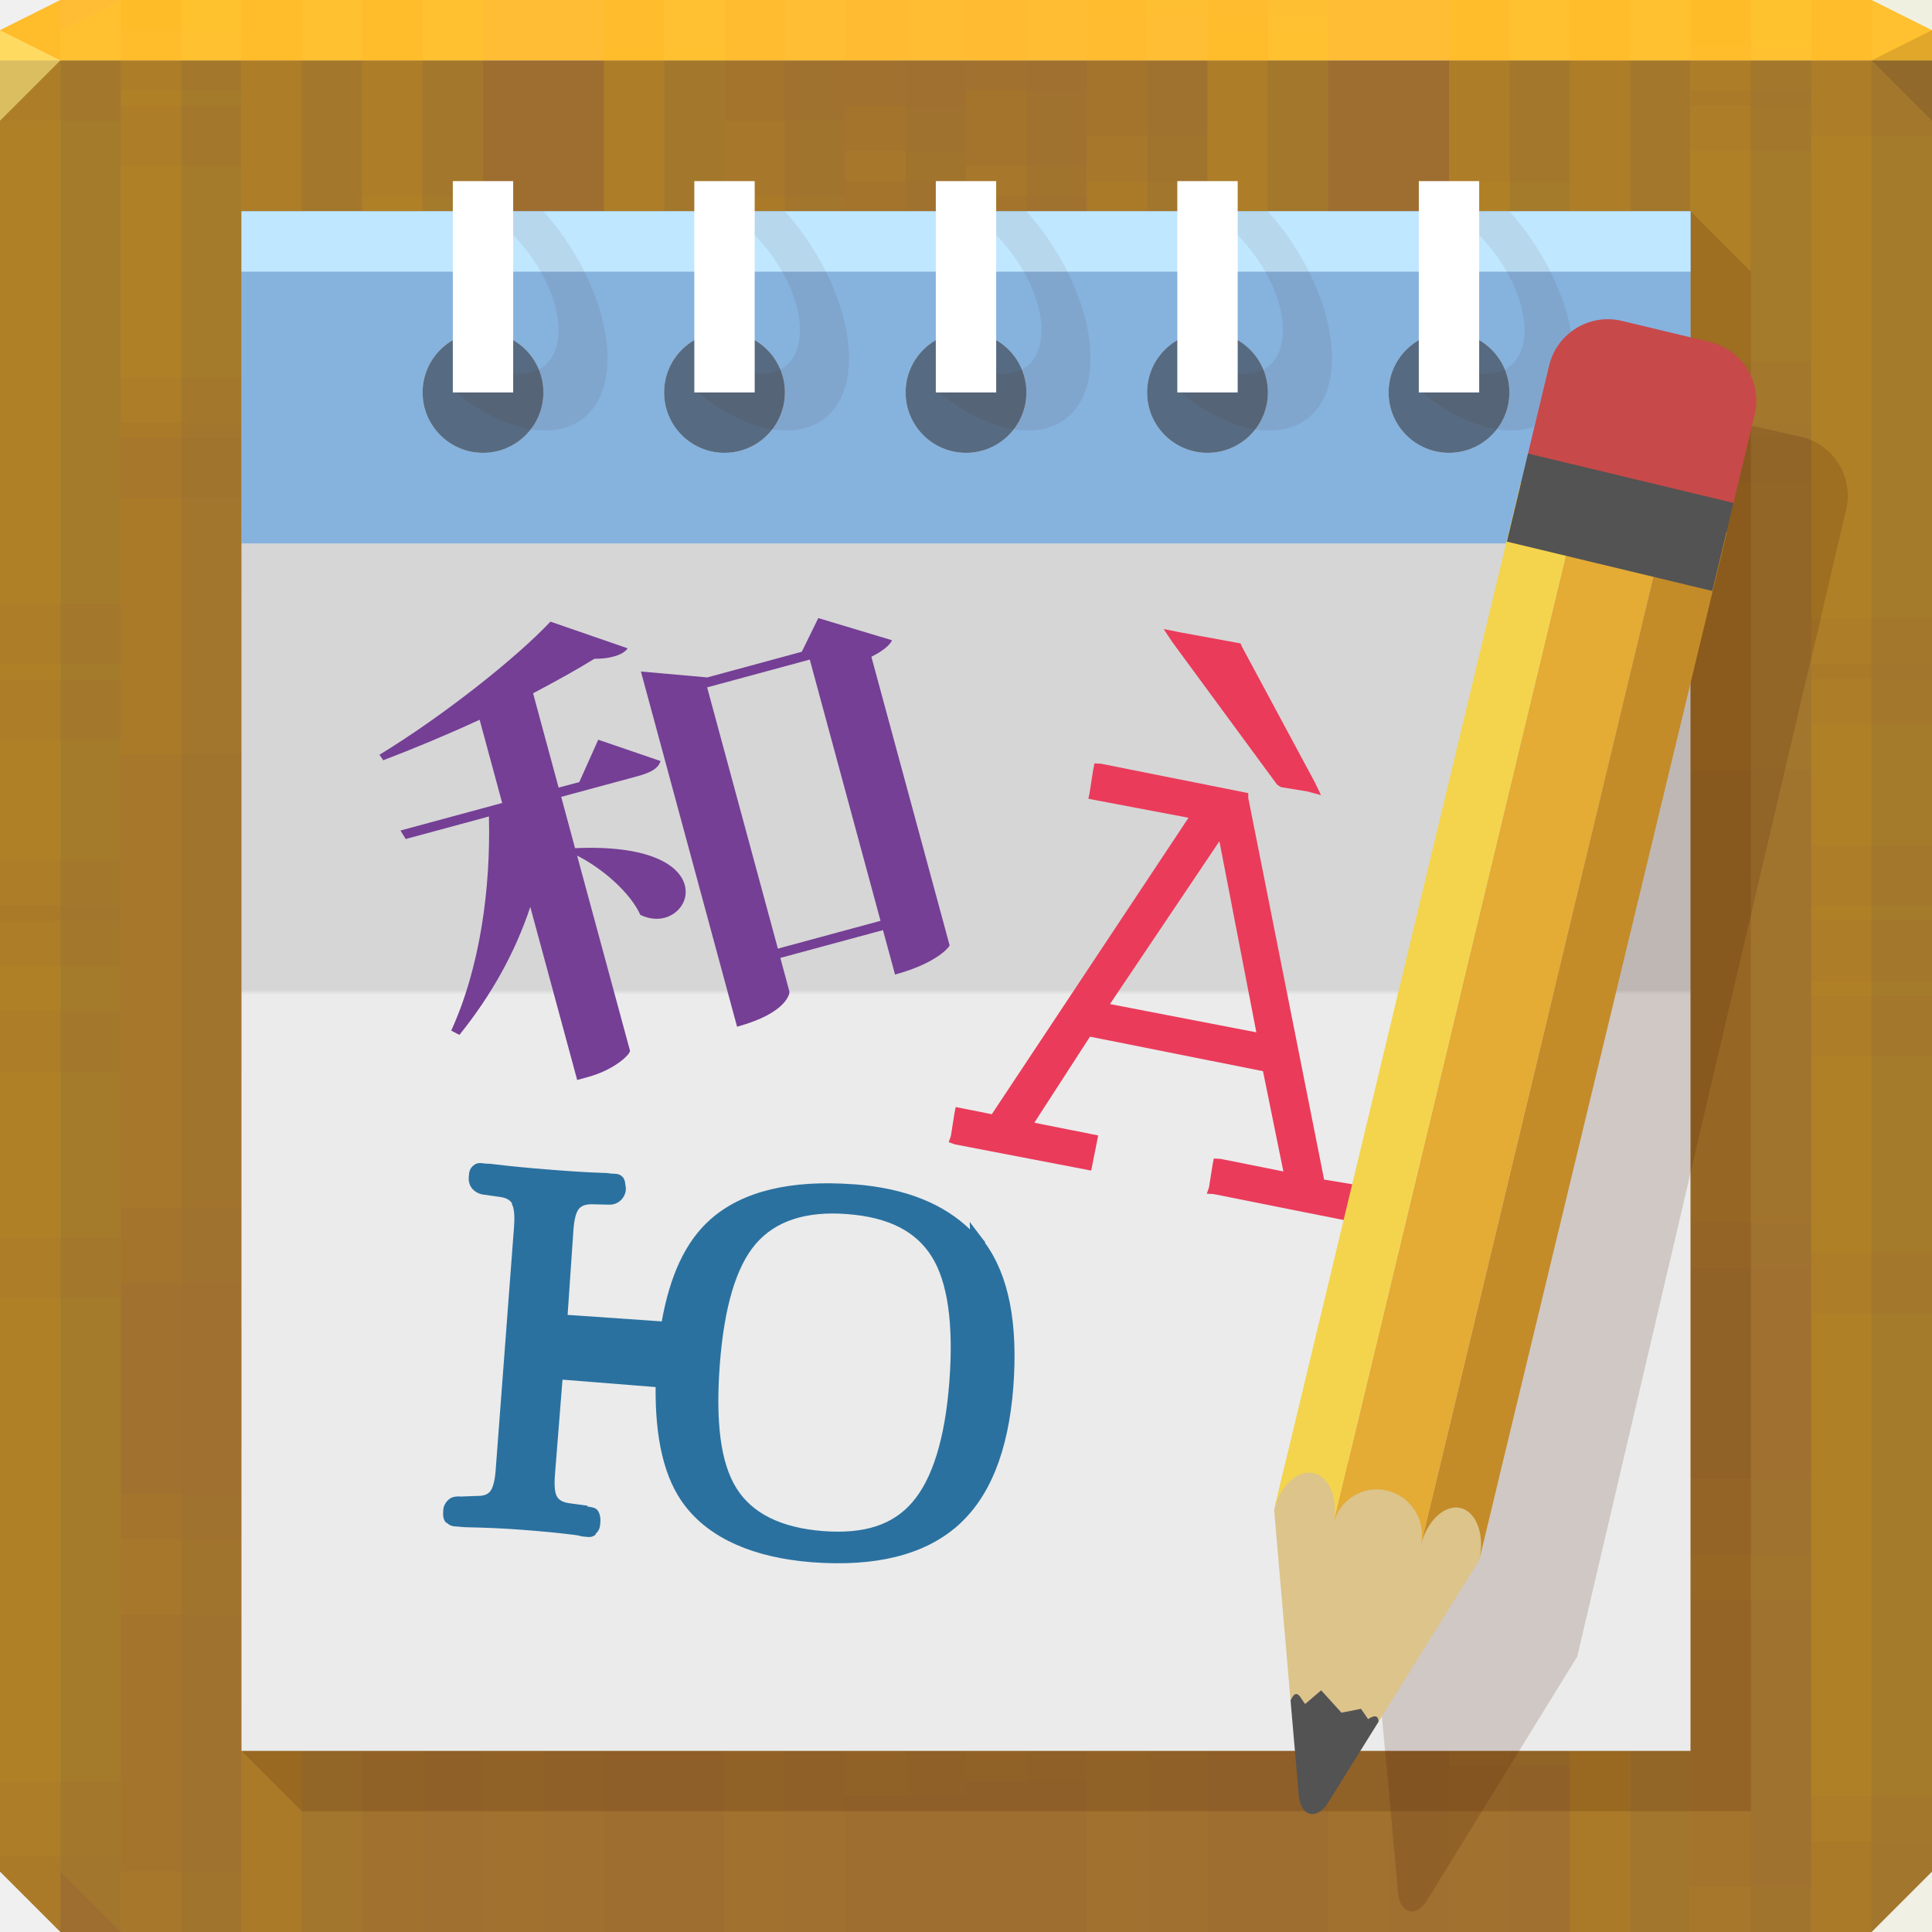
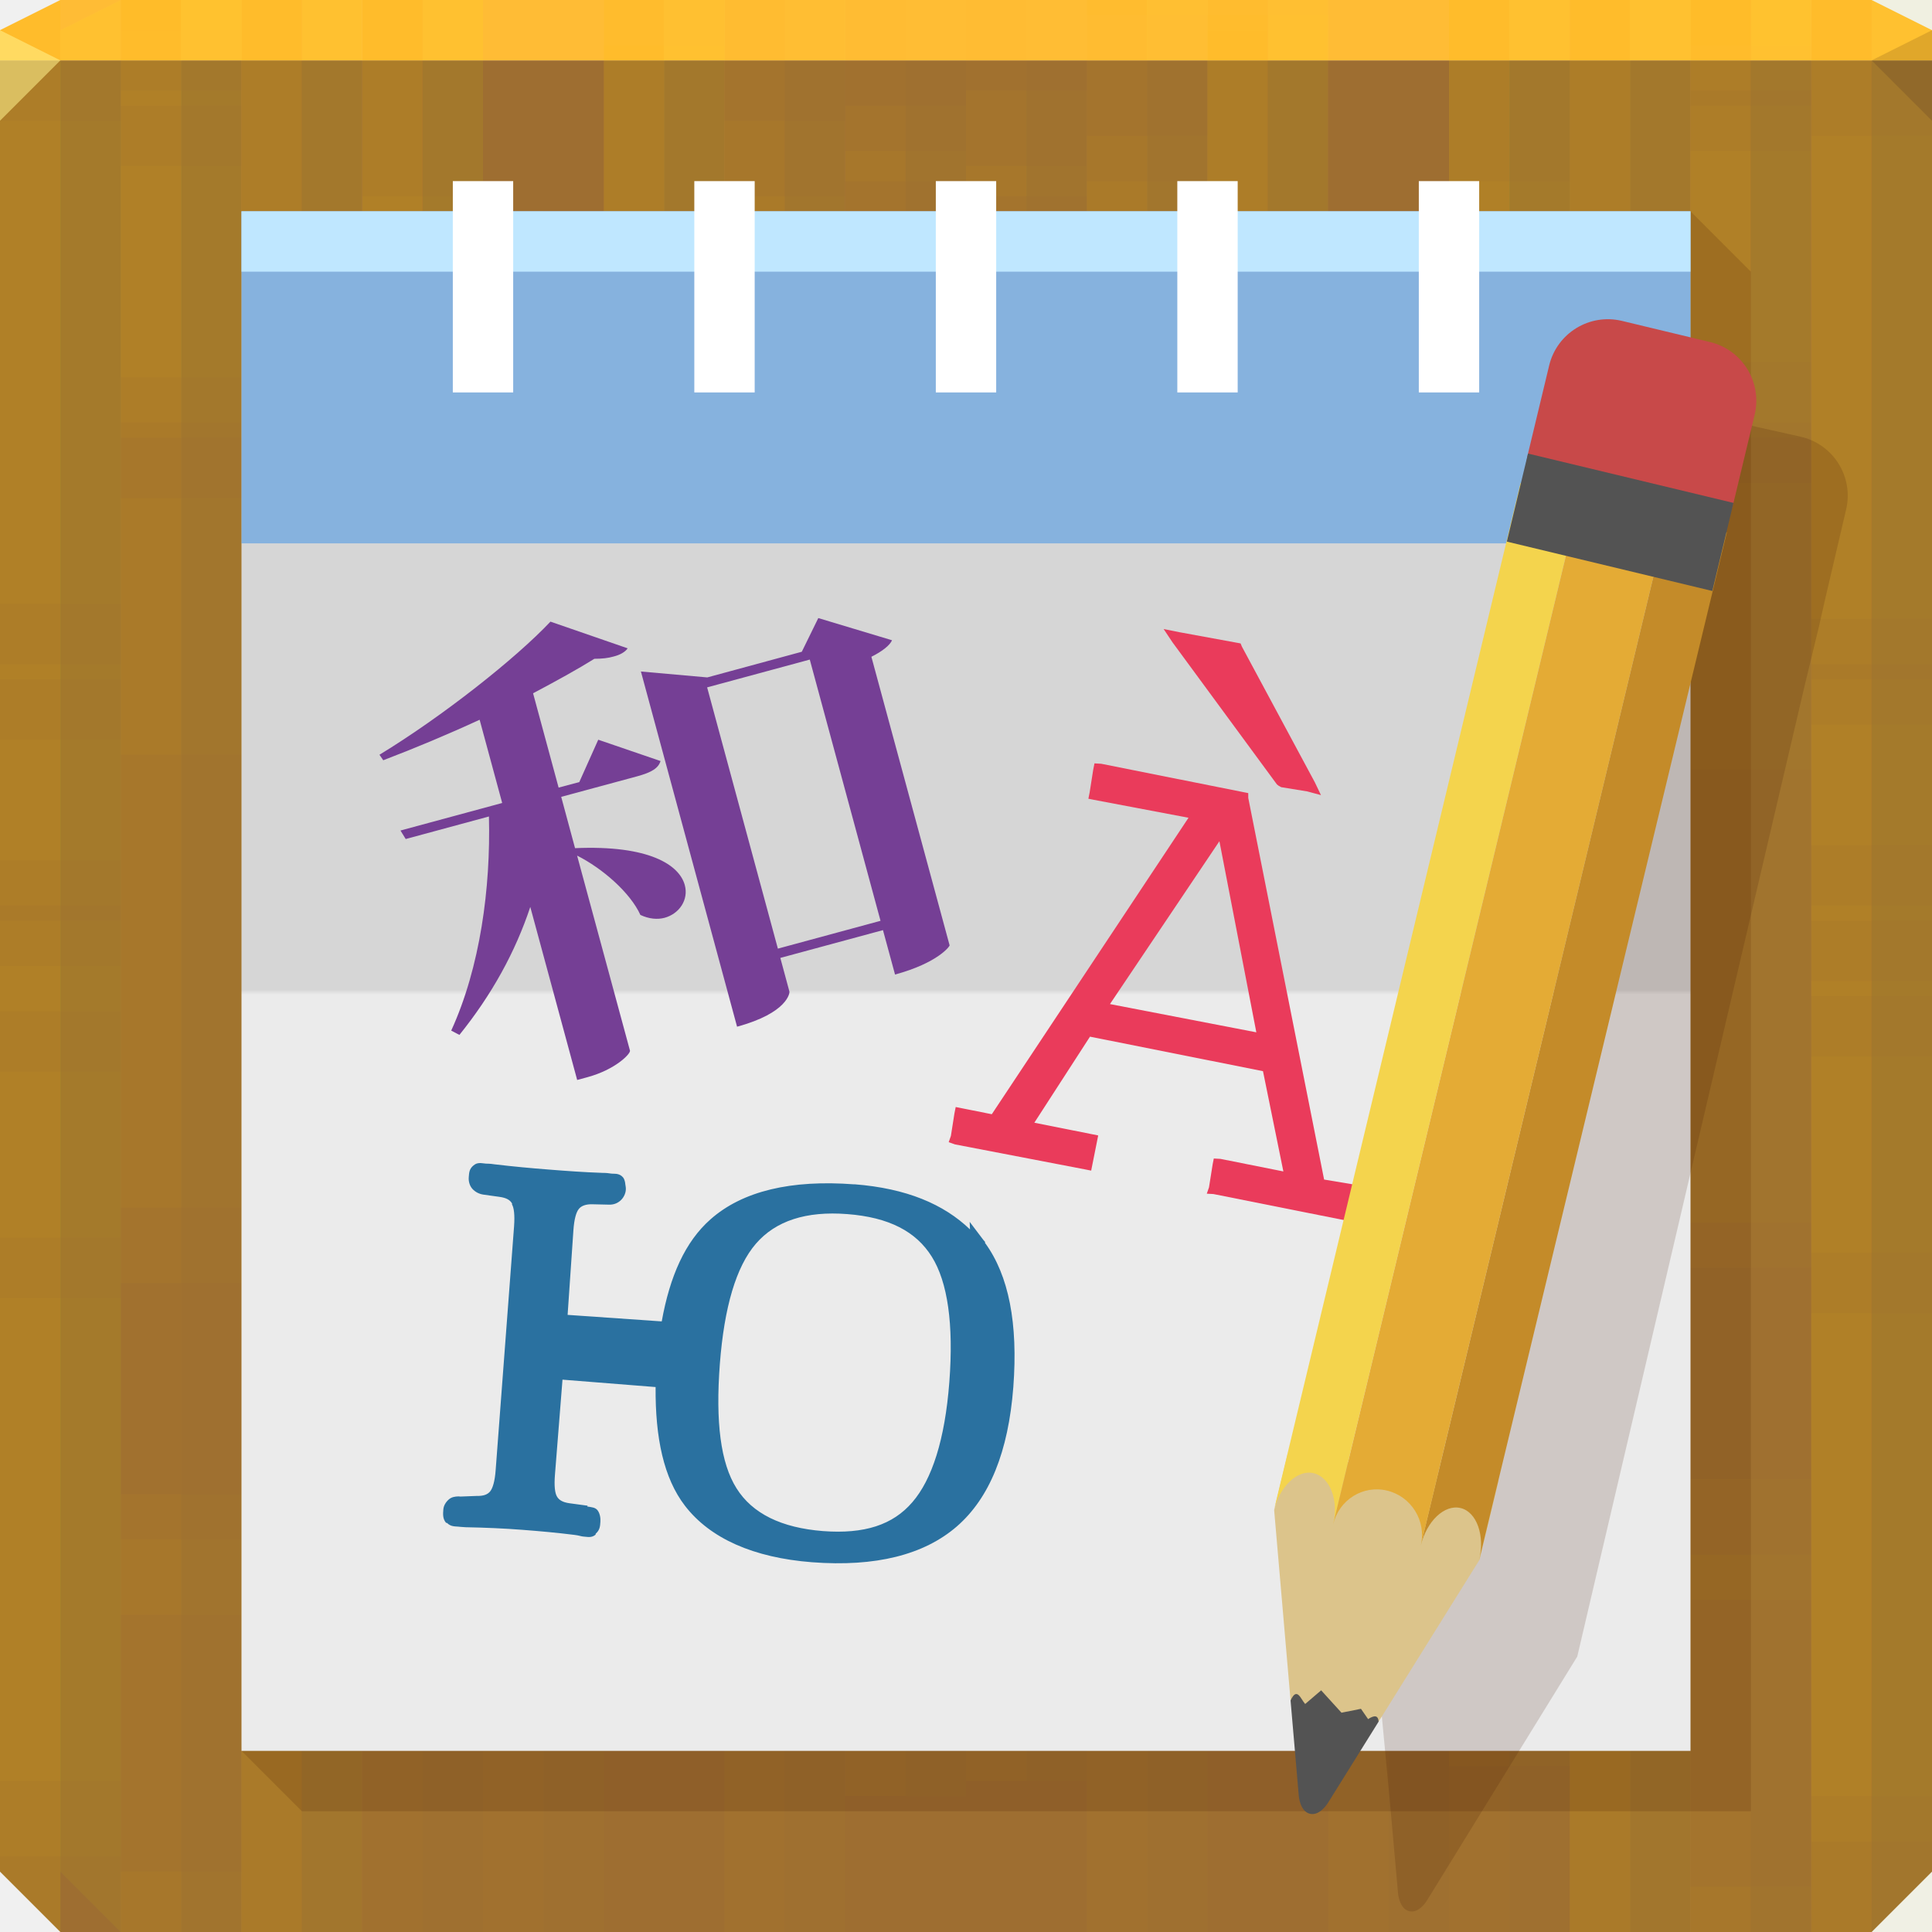
<svg xmlns="http://www.w3.org/2000/svg" xmlns:xlink="http://www.w3.org/1999/xlink" width="64" height="64" id="svg13094" version="1.1">
  <defs id="defs13096">
    <linearGradient id="linearGradient4043">
      <stop style="stop-color:#95a5a9;stop-opacity:1" offset="0" id="stop4045" />
      <stop id="stop4062" offset="0.136" style="stop-color:#ffffff;stop-opacity:1;" />
      <stop id="stop4051" offset="0.276" style="stop-color:#ffffff;stop-opacity:1;" />
      <stop style="stop-color:#95a5a9;stop-opacity:1" offset="0.432" id="stop4053" />
      <stop id="stop4055" offset="0.578" style="stop-color:#95a5a9;stop-opacity:1" />
      <stop style="stop-color:#ffffff;stop-opacity:1;" offset="0.704" id="stop4057" />
      <stop id="stop4059" offset="0.855" style="stop-color:#ffffff;stop-opacity:1;" />
      <stop style="stop-color:#95a5a9;stop-opacity:1" offset="1" id="stop4047" />
    </linearGradient>
    <linearGradient id="linearGradient3952">
      <stop style="stop-color:#aa9c7b;stop-opacity:1" offset="0" id="stop3954" />
      <stop style="stop-color:#e0dbce;stop-opacity:1" offset="1" id="stop3956" />
    </linearGradient>
    <linearGradient id="linearGradient3970">
      <stop style="stop-color:#333333;stop-opacity:1;" offset="0" id="stop3972" />
      <stop style="stop-color:#646464;stop-opacity:1" offset="1" id="stop3974" />
    </linearGradient>
    <linearGradient id="linearGradient3992">
      <stop style="stop-color:#865d5d;stop-opacity:1" offset="0" id="stop3994" />
      <stop style="stop-color:#c37373;stop-opacity:1" offset="1" id="stop3996" />
    </linearGradient>
    <linearGradient id="linearGradient3980">
      <stop style="stop-color:#a5a5a5;stop-opacity:1" offset="0" id="stop3982" />
      <stop id="stop3988" offset="0.537" style="stop-color:#939393;stop-opacity:1" />
      <stop style="stop-color:#ffffff;stop-opacity:1" offset="1" id="stop3984" />
    </linearGradient>
    <linearGradient xlink:href="#linearGradient3952" id="linearGradient4385" gradientUnits="userSpaceOnUse" x1="47" y1="59" x2="45" y2="59" />
    <linearGradient xlink:href="#linearGradient3970" id="linearGradient4387" gradientUnits="userSpaceOnUse" x1="47" y1="63" x2="46" y2="63" />
    <linearGradient xlink:href="#linearGradient3992" id="linearGradient4389" gradientUnits="userSpaceOnUse" x1="48" y1="18" x2="45" y2="18" />
    <linearGradient xlink:href="#linearGradient3980" id="linearGradient4391" gradientUnits="userSpaceOnUse" x1="48.99" y1="22" x2="44" y2="22" />
    <linearGradient id="linearGradient4059-2">
      <stop id="stop4061-5" offset="0" style="stop-color:#967033;stop-opacity:1;" />
      <stop id="stop4063-0" offset="1" style="stop-color:#6a4a2e;stop-opacity:1;" />
    </linearGradient>
    <radialGradient r="32" fy="23.333" fx="32" cy="23.333" cx="32" gradientTransform="matrix(1.78125,0,0,1.669922,-25,-14.96484)" gradientUnits="userSpaceOnUse" id="radialGradient3551" xlink:href="#linearGradient4059-2" />
    <linearGradient gradientTransform="matrix(0.8225807,0,0,0.8225807,6.354839,8.58871)" gradientUnits="userSpaceOnUse" id="linearGradient3984-8-7-3-8-1" y2="2" x2="31" y1="64" x1="31">
      <stop offset="0" style="stop-color:#d2d2d2;stop-opacity:1;" id="stop3099-1-3-0-1-5" />
      <stop offset="0.5" style="stop-color:#ebebeb;stop-opacity:1;" id="stop3875-7-3-2-0-4" />
      <stop offset="0.516" style="stop-color:#d2d2d2;stop-opacity:1;" id="stop3873-1-0-8-5-4" />
      <stop offset="1" style="stop-color:#ebebeb;stop-opacity:1;" id="stop3101-06-4-6-6-1" />
    </linearGradient>
    <linearGradient xlink:href="#linearGradient3952-0" id="linearGradient4385-4" gradientUnits="userSpaceOnUse" x1="47" y1="59" x2="45" y2="59" />
    <linearGradient id="linearGradient3952-0">
      <stop style="stop-color:#aa9c7b;stop-opacity:1" offset="0" id="stop3954-3" />
      <stop style="stop-color:#e0dbce;stop-opacity:1" offset="1" id="stop3956-4" />
    </linearGradient>
    <linearGradient xlink:href="#linearGradient3970-1" id="linearGradient4387-4" gradientUnits="userSpaceOnUse" x1="47" y1="63" x2="46" y2="63" />
    <linearGradient id="linearGradient3970-1">
      <stop style="stop-color:#333333;stop-opacity:1;" offset="0" id="stop3972-8" />
      <stop style="stop-color:#646464;stop-opacity:1" offset="1" id="stop3974-5" />
    </linearGradient>
    <linearGradient xlink:href="#linearGradient3992-3" id="linearGradient4389-9" gradientUnits="userSpaceOnUse" x1="48" y1="18" x2="45" y2="18" />
    <linearGradient id="linearGradient3992-3">
      <stop style="stop-color:#865d5d;stop-opacity:1" offset="0" id="stop3994-0" />
      <stop style="stop-color:#c37373;stop-opacity:1" offset="1" id="stop3996-9" />
    </linearGradient>
    <linearGradient xlink:href="#linearGradient3980-4" id="linearGradient4391-7" gradientUnits="userSpaceOnUse" x1="48.99" y1="22" x2="44" y2="22" />
    <linearGradient id="linearGradient3980-4">
      <stop style="stop-color:#a5a5a5;stop-opacity:1" offset="0" id="stop3982-6" />
      <stop id="stop3988-0" offset="0.537" style="stop-color:#939393;stop-opacity:1" />
      <stop style="stop-color:#ffffff;stop-opacity:1" offset="1" id="stop3984-4" />
    </linearGradient>
    <linearGradient xlink:href="#linearGradient3952-4" id="linearGradient3217" gradientUnits="userSpaceOnUse" x1="47" y1="59" x2="45" y2="59" />
    <linearGradient id="linearGradient3952-4">
      <stop style="stop-color:#a9966b;stop-opacity:1;" offset="0" id="stop3954-2" />
      <stop style="stop-color:#f3e7c9;stop-opacity:1;" offset="1" id="stop3956-8" />
    </linearGradient>
    <linearGradient xlink:href="#linearGradient3970-5" id="linearGradient3219" gradientUnits="userSpaceOnUse" x1="47" y1="63" x2="46" y2="63" />
    <linearGradient id="linearGradient3970-5">
      <stop style="stop-color:#333333;stop-opacity:1;" offset="0" id="stop3972-9" />
      <stop style="stop-color:#646464;stop-opacity:1" offset="1" id="stop3974-7" />
    </linearGradient>
    <linearGradient xlink:href="#linearGradient3992-4" id="linearGradient3221" gradientUnits="userSpaceOnUse" x1="48" y1="18" x2="45" y2="18" />
    <linearGradient id="linearGradient3992-4">
      <stop style="stop-color:#924040;stop-opacity:1;" offset="0" id="stop3994-4" />
      <stop style="stop-color:#d07070;stop-opacity:1;" offset="1" id="stop3996-1" />
    </linearGradient>
    <linearGradient id="linearGradient3980-3">
      <stop style="stop-color:#ada694;stop-opacity:1;" offset="0" id="stop3982-2" />
      <stop id="stop3988-9" offset="0.537" style="stop-color:#7f7f7f;stop-opacity:1;" />
      <stop style="stop-color:#ffffff;stop-opacity:1" offset="1" id="stop3984-9" />
    </linearGradient>
    <linearGradient y2="22" x2="44" y1="22" x1="48.99" gradientUnits="userSpaceOnUse" id="linearGradient3236" xlink:href="#linearGradient3980-3" />
    <linearGradient y2="4.431" x2="32.039" y1="65.216" x1="32.039" gradientTransform="matrix(0.8225807,0,0,0.8225807,6.645161,4.354839)" gradientUnits="userSpaceOnUse" id="linearGradient4037-2" xlink:href="#linearGradient3984-8-7-3-8" />
    <linearGradient gradientTransform="matrix(0.8225807,0,0,0.8225807,6.354839,8.58871)" gradientUnits="userSpaceOnUse" id="linearGradient3984-8-7-3-8" y2="2" x2="31" y1="64" x1="31">
      <stop offset="0" style="stop-color:#ebebeb;stop-opacity:1" id="stop3099-1-3-0-1" />
      <stop offset="0.5" style="stop-color:#ebebeb;stop-opacity:1;" id="stop3875-7-3-2-0" />
      <stop offset="0.503" style="stop-color:#d6d6d6;stop-opacity:1" id="stop3873-1-0-8-5" />
      <stop offset="1" style="stop-color:#d6d6d6;stop-opacity:1" id="stop3101-06-4-6-6" />
    </linearGradient>
    <linearGradient y2="4.431" x2="32.039" y1="67.795" x1="32.039" gradientTransform="matrix(0.8225807,0,0,0.8225807,6.645161,4.354839)" gradientUnits="userSpaceOnUse" id="linearGradient4037-2-0" xlink:href="#linearGradient3984-8-7-3-8-8" />
    <linearGradient gradientTransform="matrix(0.8225807,0,0,0.8225807,6.354839,8.58871)" gradientUnits="userSpaceOnUse" id="linearGradient3984-8-7-3-8-8" y2="2" x2="31" y1="64" x1="31">
      <stop offset="0" style="stop-color:#ebebeb;stop-opacity:1" id="stop3099-1-3-0-1-51" />
      <stop offset="0.483" style="stop-color:#ebebeb;stop-opacity:1;" id="stop3875-7-3-2-0-5" />
      <stop offset="0.486" style="stop-color:#d6d6d6;stop-opacity:1" id="stop3873-1-0-8-5-0" />
      <stop offset="1" style="stop-color:#d6d6d6;stop-opacity:1" id="stop3101-06-4-6-6-7" />
    </linearGradient>
    <linearGradient y2="4.431" x2="32.039" y1="65.216" x1="32.039" gradientTransform="matrix(0.8225807,0,0,0.8225807,-1.354839,-3.645161)" gradientUnits="userSpaceOnUse" id="linearGradient3320" xlink:href="#linearGradient3984-8-7-3-8-8" />
  </defs>
  <path id="path4095" d="m 0,2 0,32 0,28 2,2 30,0 30,0 2,-2 0,-28 0,-32 -32,0 z" style="color:#000000;fill:#9e6e31;fill-opacity:1;fill-rule:nonzero;stroke:none;stroke-width:2.286;marker:none;visibility:visible;display:inline;overflow:visible;enable-background:accumulate" />
  <path id="path4090" d="M 2,0 0,1 0,2 32,2 64,2 64,1 62,0 32,0 z" style="color:#000000;fill:#ffbc35;fill-opacity:1;fill-rule:nonzero;stroke:none;stroke-width:2.286;marker:none;visibility:visible;display:inline;overflow:visible;enable-background:accumulate" />
  <path style="fill:#1f0700;fill-opacity:0.138" id="path3028" d="M 64,4 62,2 64,1 z" />
  <g id="g3933" style="fill:#ffcc00">
    <g transform="translate(0,-14.5)" id="g3863" style="fill:#ffcc00">
      <path transform="translate(0,14.5)" id="path3865" d="M 2,0 0,1 0,4 0,22.5 2,22.5 2,0 z M 4,0 4,3.5 6,3.5 6,0 4,0 z m 4,0 0,17.5 2,0 L 10,0 8,0 z m 4,0 0,32.5 2,0 L 14,0 12,0 z m 8,0 0,27.5 2,0 L 22,0 20,0 z m 16,0 0,0.5 2,0 0,-0.5 -2,0 z m 12,0 0,19.5 2,0 L 50,0 48,0 z m 4,0 0,33.5 2,0 L 54,0 52,0 z m 4,0 0,14.5 2,0 L 58,0 56,0 z m 4,0 0,30.5 2,0 L 62,0 60,0 z m -20,0.5 0,37 2,0 0,-37 -2,0 z m -36,5 0,37 2,0 0,-37 -2,0 z m 28,0 0,37 2,0 0,-37 -2,0 z m -8,1 0,37 2,0 0,-37 -2,0 z m -8,3 0,37 2,0 0,-37 -2,0 z m 12,2 0,37 2,0 0,-37 -2,0 z m 16,5 0,37 2,0 0,-37 -2,0 z m -36,3 0,37 2,0 0,-37 -2,0 z m 28,0 0,37 2,0 0,-37 -2,0 z m 12,2 0,37 2,0 0,-37 -2,0 z m -48,3 0,9.5 0,27.5 2,0 0,-37 -2,0 z m 60,8 0,31.5 2,0 0,-31.5 -2,0 z m -8,5 0,26.5 2,0 0,-26.5 -2,0 z m 4,14 0,12.5 2,0 0,-12.5 -2,0 z" style="color:#000000;fill:#ffcc00;fill-opacity:0.036;fill-rule:nonzero;stroke:none;stroke-width:1;marker:none;visibility:visible;display:inline;overflow:visible;enable-background:accumulate" />
      <path transform="translate(0,14.5)" id="path3867" d="M 2,0 0,1 0,4 0,30 2,30 2,0 z M 4,0 4,14 6,14 6,0 4,0 z m 4,0 0,33 2,0 0,-33 -2,0 z m 4,0 0,19 2,0 0,-19 -2,0 z m 8,0 0,37 2,0 0,-37 -2,0 z m 20,0 0,27 2,0 0,-27 -2,0 z m 8,0 0,32 2,0 0,-32 -2,0 z m 4,0 0,17 2,0 0,-17 -2,0 z m 4,0 0,3 2,0 0,-3 -2,0 z m 4,0 0,22 2,0 0,-22 -2,0 z m -32,5 0,37 2,0 0,-37 -2,0 z m 28,0 0,37 2,0 0,-37 -2,0 z m -20,1 0,37 2,0 0,-37 -2,0 z m 8,3 0,37 2,0 0,-37 -2,0 z m -12,2 0,37 2,0 0,-37 -2,0 z m -16,5 0,37 2,0 0,-37 -2,0 z m 8,3 0,37 2,0 0,-37 -2,0 z m 28,0 0,37 2,0 0,-37 -2,0 z m -40,2 0,37 2,0 0,-37 -2,0 z m 48,3 0,37 2,0 0,-37 -2,0 z m -60,8 0,2 0,28 2,2 0,-32 -2,0 z m 8,5 0,27 2,0 0,-27 -2,0 z M 4,51 4,64 6,64 6,51 4,51 z" style="color:#000000;fill:#ffcc00;fill-opacity:0.036;fill-rule:nonzero;stroke:none;stroke-width:1;marker:none;visibility:visible;display:inline;overflow:visible;enable-background:accumulate" />
      <path transform="translate(0,14.5)" id="path3869" d="M 2,0 0,1 0,4 0,28.5 2,28.5 2,0 z m 2,0 0,12.5 2,0 L 6,0 4,0 z m 4,0 0,31.5 2,0 L 10,0 8,0 z m 4,0 0,17.5 2,0 L 14,0 12,0 z m 8,0 0,35.5 2,0 L 22,0 20,0 z m 20,0 0,25.5 2,0 L 42,0 40,0 z m 8,0 0,30.5 2,0 L 50,0 48,0 z m 4,0 0,15.5 2,0 L 54,0 52,0 z m 4,0 0,1.5 2,0 0,-1.5 -2,0 z m 4,0 0,20.5 2,0 L 62,0 60,0 z m -32,3.5 0,37 2,0 0,-37 -2,0 z m 28,0 0,37 2,0 0,-37 -2,0 z m -20,1 0,37 2,0 0,-37 -2,0 z m 8,3 0,37 2,0 0,-37 -2,0 z m -12,2 0,37 2,0 0,-37 -2,0 z m -16,5 0,37 2,0 0,-37 -2,0 z m 8,3 0,37 2,0 0,-37 -2,0 z m 28,0 0,37 2,0 0,-37 -2,0 z m -40,2 0,37 2,0 0,-37 -2,0 z m 48,3 0,37 2,0 0,-37 -2,0 z m -60,8 0,3.5 0,28 2,2 0,-33.5 -2,0 z m 8,5 0,28.5 2,0 0,-28.5 -2,0 z m -4,14 0,14.5 2,0 0,-14.5 -2,0 z" style="color:#000000;fill:#ffcc00;fill-opacity:0.036;fill-rule:nonzero;stroke:none;stroke-width:1;marker:none;visibility:visible;display:inline;overflow:visible;enable-background:accumulate" />
      <path transform="translate(0,14.5)" id="path3871" d="M 2,0 0,1 0,20 2,20 2,0 z M 4,0 4,1 6,1 6,0 4,0 z m 4,0 0,15 2,0 0,-15 -2,0 z m 4,0 0,30 2,0 0,-30 -2,0 z m 8,0 0,25 2,0 0,-25 -2,0 z m 20,0 0,35 2,0 0,-35 -2,0 z m 8,0 0,17 2,0 0,-17 -2,0 z m 4,0 0,31 2,0 0,-31 -2,0 z m 4,0 0,12 2,0 0,-12 -2,0 z m 4,0 0,28 2,0 0,-28 -2,0 z M 4,3 4,40 6,40 6,3 4,3 z m 28,0 0,37 2,0 0,-37 -2,0 z m -8,1 0,37 2,0 0,-37 -2,0 z m -8,3 0,37 2,0 0,-37 -2,0 z m 12,2 0,37 2,0 0,-37 -2,0 z m 16,5 0,37 2,0 0,-37 -2,0 z m -36,3 0,37 2,0 0,-37 -2,0 z m 28,0 0,37 2,0 0,-37 -2,0 z m 12,2 0,37 2,0 0,-37 -2,0 z M 0,22 0,34 0,59 2,59 2,22 0,22 z m 60,8 0,34 2,0 0,-34 -2,0 z m -8,5 0,29 2,0 0,-29 -2,0 z m 4,14 0,15 2,0 0,-15 -2,0 z" style="color:#000000;fill:#ffcc00;fill-opacity:0.036;fill-rule:nonzero;stroke:none;stroke-width:1;marker:none;visibility:visible;display:inline;overflow:visible;enable-background:accumulate" />
      <path transform="translate(0,14.5)" id="path3873" d="M 2,0 0,1 0,4 0,33.5 2,33.5 2,0 z m 2,0 0,14.5 2,0 L 6,0 4,0 z m 4,0 0,28.5 2,0 L 10,0 8,0 z m 16,0 0,9.5 2,0 0,-9.5 -2,0 z m 8,0 0,6.5 2,0 0,-6.5 -2,0 z m 4,0 0,11.5 2,0 L 38,0 36,0 z m 12,0 0,30.5 2,0 L 50,0 48,0 z m 8,0 0,25.5 2,0 L 58,0 56,0 z m -36,1.5 0,37 2,0 0,-37 -2,0 z m 40,3 0,37 2,0 0,-37 -2,0 z m -48,2 0,37 2,0 0,-37 -2,0 z m 40,1 0,37 2,0 0,-37 -2,0 z m -12,4 0,37 2,0 0,-37 -2,0 z m -36,5 0,37 2,0 0,-37 -2,0 z m 28,0 0,37 2,0 0,-37 -2,0 z m -8,1 0,37 2,0 0,-37 -2,0 z m -8,3 0,37 2,0 0,-37 -2,0 z m 12,2 0,37 2,0 0,-37 -2,0 z m 16,5 0,36.5 2,0 0,-36.5 -2,0 z m -36,3 0,33.5 2,0 0,-33.5 -2,0 z m 28,0 0,33.5 2,0 0,-33.5 -2,0 z m 12,2 0,31.5 2,0 0,-31.5 -2,0 z m -48,3 0,26.5 2,2 0,-28.5 -2,0 z m 60,8 0,20.5 2,0 0,-20.5 -2,0 z m -8,5 0,15.5 2,0 0,-15.5 -2,0 z m 4,14 0,1.5 2,0 0,-1.5 -2,0 z" style="color:#000000;fill:#ffcc00;fill-opacity:0.036;fill-rule:nonzero;stroke:none;stroke-width:1;marker:none;visibility:visible;display:inline;overflow:visible;enable-background:accumulate" />
      <path transform="translate(0,14.5)" id="path3875" d="M 4,0 4,25 6,25 6,0 4,0 z m 8,0 0,30 2,0 0,-30 -2,0 z m 12,0 0,11 2,0 0,-11 -2,0 z m 4,0 0,6 2,0 0,-6 -2,0 z m 8,0 0,9 2,0 0,-9 -2,0 z m 16,0 0,28 2,0 0,-28 -2,0 z m 4,0 0,14 2,0 0,-14 -2,0 z m 4,0 0,33 2,0 0,-33 -2,0 z m -20,1 0,37 2,0 0,-37 -2,0 z M 0,4 0,34 0,41 2,41 2,4 0,4 z m 48,2 0,37 2,0 0,-37 -2,0 z M 8,7 8,44 10,44 10,7 8,7 z m 12,4 0,37 2,0 0,-37 -2,0 z m 8,5 0,37 2,0 0,-37 -2,0 z m 28,0 0,37 2,0 0,-37 -2,0 z m -20,1 0,37 2,0 0,-37 -2,0 z m 8,3 0,37 2,0 0,-37 -2,0 z m -12,2 0,37 2,0 0,-37 -2,0 z m -16,5 0,37 2,0 0,-37 -2,0 z m 8,3 0,34 2,0 0,-34 -2,0 z m 28,0 0,34 2,0 0,-34 -2,0 z m -40,2 0,32 2,0 0,-32 -2,0 z m 48,3 0,29 2,0 0,-29 -2,0 z M 0,43 0,62 2,64 2,43 0,43 z m 8,5 0,16 2,0 0,-16 -2,0 z m -4,14 0,2 2,0 0,-2 -2,0 z" style="color:#000000;fill:#ffcc00;fill-opacity:0.036;fill-rule:nonzero;stroke:none;stroke-width:1;marker:none;visibility:visible;display:inline;overflow:visible;enable-background:accumulate" />
    </g>
    <g id="g3995" transform="translate(2,-14.5)" style="fill:#ffcc00">
      <path style="color:#000000;fill:#ffcc00;fill-opacity:0.015;fill-rule:nonzero;stroke:none;stroke-width:1;marker:none;visibility:visible;display:inline;overflow:visible;enable-background:accumulate" d="M 2,0 0,1 0,4 0,22.5 2,22.5 2,0 z M 4,0 4,3.5 6,3.5 6,0 4,0 z m 4,0 0,17.5 2,0 L 10,0 8,0 z m 4,0 0,32.5 2,0 L 14,0 12,0 z m 8,0 0,27.5 2,0 L 22,0 20,0 z m 16,0 0,0.5 2,0 0,-0.5 -2,0 z m 12,0 0,19.5 2,0 L 50,0 48,0 z m 4,0 0,33.5 2,0 L 54,0 52,0 z m 4,0 0,14.5 2,0 L 58,0 56,0 z m 4,0 0,30.5 2,0 L 62,0 60,0 z m -20,0.5 0,37 2,0 0,-37 -2,0 z m -36,5 0,37 2,0 0,-37 -2,0 z m 28,0 0,37 2,0 0,-37 -2,0 z m -8,1 0,37 2,0 0,-37 -2,0 z m -8,3 0,37 2,0 0,-37 -2,0 z m 12,2 0,37 2,0 0,-37 -2,0 z m 16,5 0,37 2,0 0,-37 -2,0 z m -36,3 0,37 2,0 0,-37 -2,0 z m 28,0 0,37 2,0 0,-37 -2,0 z m 12,2 0,37 2,0 0,-37 -2,0 z m -48,3 0,9.5 0,27.5 2,0 0,-37 -2,0 z m 60,8 0,31.5 2,0 0,-31.5 -2,0 z m -8,5 0,26.5 2,0 0,-26.5 -2,0 z m 4,14 0,12.5 2,0 0,-12.5 -2,0 z" id="path4002" transform="translate(0,14.5)" />
      <path style="color:#000000;fill:#ffcc00;fill-opacity:0.015;fill-rule:nonzero;stroke:none;stroke-width:1;marker:none;visibility:visible;display:inline;overflow:visible;enable-background:accumulate" d="M 2,0 0,1 0,4 0,30 2,30 2,0 z M 4,0 4,14 6,14 6,0 4,0 z m 4,0 0,33 2,0 0,-33 -2,0 z m 4,0 0,19 2,0 0,-19 -2,0 z m 8,0 0,37 2,0 0,-37 -2,0 z m 20,0 0,27 2,0 0,-27 -2,0 z m 8,0 0,32 2,0 0,-32 -2,0 z m 4,0 0,17 2,0 0,-17 -2,0 z m 4,0 0,3 2,0 0,-3 -2,0 z m 4,0 0,22 2,0 0,-22 -2,0 z m -32,5 0,37 2,0 0,-37 -2,0 z m 28,0 0,37 2,0 0,-37 -2,0 z m -20,1 0,37 2,0 0,-37 -2,0 z m 8,3 0,37 2,0 0,-37 -2,0 z m -12,2 0,37 2,0 0,-37 -2,0 z m -16,5 0,37 2,0 0,-37 -2,0 z m 8,3 0,37 2,0 0,-37 -2,0 z m 28,0 0,37 2,0 0,-37 -2,0 z m -40,2 0,37 2,0 0,-37 -2,0 z m 48,3 0,37 2,0 0,-37 -2,0 z m -60,8 0,2 0,28 2,2 0,-32 -2,0 z m 8,5 0,27 2,0 0,-27 -2,0 z M 4,51 4,64 6,64 6,51 4,51 z" id="path3998" transform="translate(0,14.5)" />
      <path style="color:#000000;fill:#ffcc00;fill-opacity:0.015;fill-rule:nonzero;stroke:none;stroke-width:1;marker:none;visibility:visible;display:inline;overflow:visible;enable-background:accumulate" d="M 2,0 0,1 0,4 0,28.5 2,28.5 2,0 z m 2,0 0,12.5 2,0 L 6,0 4,0 z m 4,0 0,31.5 2,0 L 10,0 8,0 z m 4,0 0,17.5 2,0 L 14,0 12,0 z m 8,0 0,35.5 2,0 L 22,0 20,0 z m 20,0 0,25.5 2,0 L 42,0 40,0 z m 8,0 0,30.5 2,0 L 50,0 48,0 z m 4,0 0,15.5 2,0 L 54,0 52,0 z m 4,0 0,1.5 2,0 0,-1.5 -2,0 z m 4,0 0,20.5 2,0 L 62,0 60,0 z m -32,3.5 0,37 2,0 0,-37 -2,0 z m 28,0 0,37 2,0 0,-37 -2,0 z m -20,1 0,37 2,0 0,-37 -2,0 z m 8,3 0,37 2,0 0,-37 -2,0 z m -12,2 0,37 2,0 0,-37 -2,0 z m -16,5 0,37 2,0 0,-37 -2,0 z m 8,3 0,37 2,0 0,-37 -2,0 z m 28,0 0,37 2,0 0,-37 -2,0 z m -40,2 0,37 2,0 0,-37 -2,0 z m 48,3 0,37 2,0 0,-37 -2,0 z m -60,8 0,3.5 0,28 2,2 0,-33.5 -2,0 z m 8,5 0,28.5 2,0 0,-28.5 -2,0 z m -4,14 0,14.5 2,0 0,-14.5 -2,0 z" id="path4004" transform="translate(0,14.5)" />
      <path style="color:#000000;fill:#ffcc00;fill-opacity:0.015;fill-rule:nonzero;stroke:none;stroke-width:1;marker:none;visibility:visible;display:inline;overflow:visible;enable-background:accumulate" d="M 2,0 0,1 0,20 2,20 2,0 z M 4,0 4,1 6,1 6,0 4,0 z m 4,0 0,15 2,0 0,-15 -2,0 z m 4,0 0,30 2,0 0,-30 -2,0 z m 8,0 0,25 2,0 0,-25 -2,0 z m 20,0 0,35 2,0 0,-35 -2,0 z m 8,0 0,17 2,0 0,-17 -2,0 z m 4,0 0,31 2,0 0,-31 -2,0 z m 4,0 0,12 2,0 0,-12 -2,0 z m 4,0 0,28 2,0 0,-28 -2,0 z M 4,3 4,40 6,40 6,3 4,3 z m 28,0 0,37 2,0 0,-37 -2,0 z m -8,1 0,37 2,0 0,-37 -2,0 z m -8,3 0,37 2,0 0,-37 -2,0 z m 12,2 0,37 2,0 0,-37 -2,0 z m 16,5 0,37 2,0 0,-37 -2,0 z m -36,3 0,37 2,0 0,-37 -2,0 z m 28,0 0,37 2,0 0,-37 -2,0 z m 12,2 0,37 2,0 0,-37 -2,0 z M 0,22 0,34 0,59 2,59 2,22 0,22 z m 60,8 0,34 2,0 0,-34 -2,0 z m -8,5 0,29 2,0 0,-29 -2,0 z m 4,14 0,15 2,0 0,-15 -2,0 z" id="path4000" transform="translate(0,14.5)" />
      <path style="color:#000000;fill:#ffcc00;fill-opacity:0.015;fill-rule:nonzero;stroke:none;stroke-width:1;marker:none;visibility:visible;display:inline;overflow:visible;enable-background:accumulate" d="M 2,0 0,1 0,4 0,33.5 2,33.5 2,0 z m 2,0 0,14.5 2,0 L 6,0 4,0 z m 4,0 0,28.5 2,0 L 10,0 8,0 z m 16,0 0,9.5 2,0 0,-9.5 -2,0 z m 8,0 0,6.5 2,0 0,-6.5 -2,0 z m 4,0 0,11.5 2,0 L 38,0 36,0 z m 12,0 0,30.5 2,0 L 50,0 48,0 z m 8,0 0,25.5 2,0 L 58,0 56,0 z m -36,1.5 0,37 2,0 0,-37 -2,0 z m 40,3 0,37 2,0 0,-37 -2,0 z m -48,2 0,37 2,0 0,-37 -2,0 z m 40,1 0,37 2,0 0,-37 -2,0 z m -12,4 0,37 2,0 0,-37 -2,0 z m -36,5 0,37 2,0 0,-37 -2,0 z m 28,0 0,37 2,0 0,-37 -2,0 z m -8,1 0,37 2,0 0,-37 -2,0 z m -8,3 0,37 2,0 0,-37 -2,0 z m 12,2 0,37 2,0 0,-37 -2,0 z m 16,5 0,36.5 2,0 0,-36.5 -2,0 z m -36,3 0,33.5 2,0 0,-33.5 -2,0 z m 28,0 0,33.5 2,0 0,-33.5 -2,0 z m 12,2 0,31.5 2,0 0,-31.5 -2,0 z m -48,3 0,26.5 2,2 0,-28.5 -2,0 z m 60,8 0,20.5 2,0 0,-20.5 -2,0 z m -8,5 0,15.5 2,0 0,-15.5 -2,0 z m 4,14 0,1.5 2,0 0,-1.5 -2,0 z" id="path4006" transform="translate(0,14.5)" />
      <path style="color:#000000;fill:#ffcc00;fill-opacity:0.015;fill-rule:nonzero;stroke:none;stroke-width:1;marker:none;visibility:visible;display:inline;overflow:visible;enable-background:accumulate" d="M 4,0 4,25 6,25 6,0 4,0 z m 8,0 0,30 2,0 0,-30 -2,0 z m 12,0 0,11 2,0 0,-11 -2,0 z m 4,0 0,6 2,0 0,-6 -2,0 z m 8,0 0,9 2,0 0,-9 -2,0 z m 16,0 0,28 2,0 0,-28 -2,0 z m 4,0 0,14 2,0 0,-14 -2,0 z m 4,0 0,33 2,0 0,-33 -2,0 z m -20,1 0,37 2,0 0,-37 -2,0 z M 0,4 0,34 0,41 2,41 2,4 0,4 z m 48,2 0,37 2,0 0,-37 -2,0 z M 8,7 8,44 10,44 10,7 8,7 z m 12,4 0,37 2,0 0,-37 -2,0 z m 8,5 0,37 2,0 0,-37 -2,0 z m 28,0 0,37 2,0 0,-37 -2,0 z m -20,1 0,37 2,0 0,-37 -2,0 z m 8,3 0,37 2,0 0,-37 -2,0 z m -12,2 0,37 2,0 0,-37 -2,0 z m -16,5 0,37 2,0 0,-37 -2,0 z m 8,3 0,34 2,0 0,-34 -2,0 z m 28,0 0,34 2,0 0,-34 -2,0 z m -40,2 0,32 2,0 0,-32 -2,0 z m 48,3 0,29 2,0 0,-29 -2,0 z M 0,43 0,62 2,64 2,43 0,43 z m 8,5 0,16 2,0 0,-16 -2,0 z m -4,14 0,2 2,0 0,-2 -2,0 z" id="path3988" transform="translate(0,14.5)" />
    </g>
  </g>
  <path style="fill:#fff38e;fill-opacity:0.552;fill-rule:nonzero" d="M 0,1 0,4 2,2 z" id="path4298" />
  <g id="g3077">
    <path style="fill:#421300;fill-opacity:0.164;fill-rule:nonzero;color:#000000;stroke-width:1;stroke-linecap:butt;stroke-linejoin:miter;stroke-miterlimit:4;stroke-opacity:1;stroke-dasharray:none;stroke-dashoffset:0;marker:none;visibility:visible;display:inline;overflow:visible;enable-background:accumulate" d="M 11,8 11,10 l -1,0 -2,48 2,2 47,0 1,0 0,-2 0,-49 -2,-2 z" id="path3960-6" />
    <g id="g4027" transform="translate(2,-2)">
      <path style="color:#000000;fill:url(#linearGradient4037-2-0);fill-opacity:1;fill-rule:nonzero;stroke-width:1;stroke-linecap:butt;stroke-linejoin:miter;stroke-miterlimit:4;stroke-opacity:1;stroke-dasharray:none;stroke-dashoffset:0;marker:none;visibility:visible;display:inline;overflow:visible;enable-background:accumulate" id="path3960-9" d="M 6,9 54,9 54,60 6,60 z" />
-       <path id="rect3270" transform="translate(-2,2)" d="M 8 7 L 8 18 L 56 18 L 56 7 L 8 7 z M 16 11 C 17.105 11 18 11.895 18 13 C 18 14.105 17.105 15 16 15 C 14.895 15 14 14.105 14 13 C 14 11.895 14.895 11 16 11 z M 24 11 C 25.105 11 26 11.895 26 13 C 26 14.105 25.105 15 24 15 C 22.895 15 22 14.105 22 13 C 22 11.895 22.895 11 24 11 z M 32 11 C 33.105 11 34 11.895 34 13 C 34 14.105 33.105 15 32 15 C 30.895 15 30 14.105 30 13 C 30 11.895 30.895 11 32 11 z M 40 11 C 41.105 11 42 11.895 42 13 C 42 14.105 41.105 15 40 15 C 38.895 15 38 14.105 38 13 C 38 11.895 38.895 11 40 11 z M 48 11 C 49.105 11 50 11.895 50 13 C 50 14.105 49.105 15 48 15 C 46.895 15 46 14.105 46 13 C 46 11.895 46.895 11 48 11 z " style="color:#000000;fill:#1681e9;fill-opacity:0.415;fill-rule:nonzero;stroke:none;stroke-width:0.899;marker:none;visibility:visible;display:inline;overflow:visible;enable-background:accumulate" />
+       <path id="rect3270" transform="translate(-2,2)" d="M 8,7 8,18 56,18 56,7 z" style="color:#000000;fill:#1681e9;fill-opacity:0.415;fill-rule:nonzero;stroke:none;stroke-width:0.899;marker:none;visibility:visible;display:inline;overflow:visible;enable-background:accumulate" />
      <path style="fill:#bfe7ff;fill-opacity:1;fill-rule:nonzero" id="path3878" d="m 6,9 48,0 0,2 -48,0 z" />
-       <path style="color:#000000;fill:#566b81;fill-opacity:1;fill-rule:nonzero;stroke:none;stroke-width:0.899;marker:none;visibility:visible;display:inline;overflow:visible;enable-background:accumulate" d="m 14,13 c -1.105,0 -2,0.895 -2,2 0,1.105 0.895,2 2,2 1.105,0 2,-0.895 2,-2 0,-1.105 -0.895,-2 -2,-2 z m 8,0 c -1.105,0 -2,0.895 -2,2 0,1.105 0.895,2 2,2 1.105,0 2,-0.895 2,-2 0,-1.105 -0.895,-2 -2,-2 z m 8,0 c -1.105,0 -2,0.895 -2,2 0,1.105 0.895,2 2,2 1.105,0 2,-0.895 2,-2 0,-1.105 -0.895,-2 -2,-2 z m 8,0 c -1.105,0 -2,0.895 -2,2 0,1.105 0.895,2 2,2 1.105,0 2,-0.895 2,-2 0,-1.105 -0.895,-2 -2,-2 z m 8,0 c -1.105,0 -2,0.895 -2,2 0,1.105 0.895,2 2,2 1.105,0 2,-0.895 2,-2 0,-1.105 -0.895,-2 -2,-2 z" id="path4157" />
    </g>
    <g transform="matrix(0.9318131,0,0,0.9318131,1.822599,2.854422)" id="g3249">
      <path id="path4292" d="m 28.415,39.041 c -2.242,-0.171 -3.972,0.235 -5.111,1.242 -0.903,0.796 -1.445,2.019 -1.735,3.63 l -3.346,-0.232 0.206,-3.011 c 0.029,-0.403 0.1,-0.643 0.195,-0.758 0.087,-0.107 0.247,-0.17 0.484,-0.163 l 0.604,0.014 c 0.144,-1.78e-4 0.269,-0.043 0.381,-0.138 0.112,-0.095 0.19,-0.246 0.199,-0.388 0.007,-0.082 -0.01,-0.135 -0.018,-0.203 -0.007,-0.068 -0.021,-0.164 -0.082,-0.242 -0.069,-0.077 -0.126,-0.098 -0.193,-0.116 -0.057,-0.015 -0.131,-0.01 -0.201,-0.016 -0.011,-9.64e-4 -0.022,-0.002 -0.033,-0.003 -0.093,-0.013 -0.147,-0.023 -0.301,-0.024 -0.655,-0.022 -1.306,-0.07 -1.908,-0.118 -0.634,-0.049 -1.269,-0.108 -1.936,-0.187 -0.164,-0.027 -0.269,-0.021 -0.301,-0.024 -0.079,-0.005 -0.168,-0.025 -0.234,-0.019 -0.066,0.007 -0.12,0.011 -0.209,0.084 -0.155,0.128 -0.154,0.261 -0.168,0.424 -0.011,0.143 0.033,0.305 0.135,0.414 0.102,0.11 0.24,0.178 0.388,0.199 l 0.566,0.079 c 0.257,0.035 0.381,0.115 0.452,0.238 l -0.003,0.033 c 0.069,0.114 0.103,0.371 0.073,0.78 l -0.654,8.661 c -0.028,0.402 -0.106,0.648 -0.195,0.758 -0.092,0.112 -0.234,0.169 -0.484,0.163 l -0.574,0.022 -0.033,-0.003 c -0.009,-10e-4 -0.029,-0.004 -0.033,-0.003 -0.125,0.003 -0.246,0.021 -0.345,0.107 -0.107,0.092 -0.185,0.221 -0.196,0.354 -0.015,0.175 -0.024,0.336 0.097,0.479 l 0.033,0.003 c 0.122,0.121 0.237,0.122 0.393,0.132 0.03,0.002 0.118,0.014 0.267,0.021 0.678,0.013 1.379,0.042 2.011,0.092 0.603,0.046 1.22,0.1 1.87,0.182 0.161,0.02 0.234,0.053 0.298,0.057 0.157,0.01 0.295,0.057 0.443,-0.066 l 0.003,-0.033 c 0.145,-0.131 0.158,-0.251 0.168,-0.424 0.011,-0.129 -0.016,-0.302 -0.102,-0.412 -0.08,-0.101 -0.206,-0.105 -0.326,-0.127 -0.01,-0.002 -0.024,-0.001 -0.033,-0.003 -0.008,-0.002 0.009,-0.032 0.003,-0.033 l -0.033,-0.003 -0.599,-0.081 c -0.258,-0.034 -0.384,-0.121 -0.452,-0.238 -0.074,-0.121 -0.106,-0.374 -0.073,-0.78 l 0.268,-3.377 3.31,0.263 c -0.014,1.802 0.287,3.238 1.044,4.221 0.895,1.163 2.436,1.845 4.517,2.007 2.263,0.172 3.981,-0.263 5.148,-1.273 1.164,-1.011 1.831,-2.656 2.008,-4.954 0.171,-2.263 -0.16,-3.967 -1.006,-5.126 -0.005,-0.007 0.008,-0.026 0.003,-0.033 -0.021,-0.028 -0.04,-0.045 -0.062,-0.072 l -0.487,-0.644 0.012,0.27 c -0.933,-0.897 -2.256,-1.461 -4.111,-1.605 z m -0.252,1.057 c 1.484,0.113 2.449,0.619 3.008,1.517 0.56,0.895 0.781,2.39 0.622,4.457 -0.156,2.049 -0.62,3.467 -1.315,4.269 -0.691,0.805 -1.702,1.138 -3.177,1.026 -1.48,-0.116 -2.513,-0.623 -3.075,-1.523 -0.563,-0.894 -0.749,-2.351 -0.591,-4.42 0.156,-2.021 0.578,-3.458 1.281,-4.272 0.703,-0.815 1.786,-1.167 3.246,-1.054 z" style="fill:#2a71a0;fill-opacity:1;stroke:none" />
      <g style="fill:#ea3b5b;fill-opacity:1" transform="matrix(0.8412473,0.3504214,-0.3504214,0.8412473,11.73093,-22.53913)" id="g128">
        <path id="path4285" transform="matrix(1.154659,-0.2313889,0.2313889,1.154659,-8.590936,3.10897)" d="m 43.125,32 -2,0.031 -0.531,0 0.375,0.375 4.312,3.938 0.062,0.031 0.094,0.031 0.875,-0.031 0.469,0.031 L 46.5,36.031 43.25,32.094 43.188,32 43.125,32 z m -3.688,4.812 -0.219,0.031 0,0.219 0.031,0.75 0,0.219 0.188,0 L 42.625,38 l -4.469,10.906 -1,0 -0.219,0 0,0.219 0.031,0.75 -0.031,0.219 0.219,0.031 4.375,-0.031 0.219,0 0,-0.219 0,-0.75 0,-0.219 -0.219,0 -1.938,0 1.25,-3.156 5.844,0 1.312,3.125 -2.125,0 -0.219,0.031 0,0.188 0.031,0.781 -0.031,0.219 0.219,-0.031 4.469,0 0.219,0 0,-0.219 0,-0.75 0,-0.219 L 50.344,48.844 49.375,48.875 44.438,36.969 44.406,36.812 l -0.156,0 -4.812,0 z m 4.344,1.75 2.438,5.969 -4.938,0.031 2.5,-6 z" style="fill:#ea3b5b;fill-opacity:1;stroke:none" />
      </g>
      <path id="path134" d="m 18.639,24.738 0.673,-1.504 2.215,0.758 c -0.079,0.25 -0.306,0.4 -0.827,0.542 l -2.705,0.731 0.492,1.824 c 2.644,-0.115 3.708,0.602 3.901,1.311 0.145,0.525 -0.198,1.023 -0.718,1.165 -0.253,0.067 -0.55,0.043 -0.86,-0.102 -0.357,-0.787 -1.339,-1.65 -2.25,-2.109 l 1.881,6.937 c 0.011,0.119 -0.526,0.671 -1.51,0.939 l -0.368,0.1 -1.667,-6.151 c -0.536,1.61 -1.371,3.123 -2.52,4.549 l -0.291,-0.153 c 1.03,-2.253 1.406,-5.072 1.341,-7.612 l -2.959,0.801 -0.186,-0.302 3.616,-0.979 -0.802,-2.959 c -1.105,0.51 -2.3,1.011 -3.426,1.44 l -0.135,-0.196 c 2.243,-1.364 4.854,-3.43 6.079,-4.732 l 2.745,0.949 c -0.09,0.13 -0.266,0.233 -0.503,0.292 -0.19,0.056 -0.415,0.08 -0.681,0.08 -0.603,0.376 -1.361,0.793 -2.179,1.226 l 0.908,3.353 0.737,-0.196 z m 8.498,-5.828 2.619,0.788 c -0.074,0.177 -0.348,0.396 -0.734,0.587 l 2.781,10.259 c 0.006,0.032 -0.413,0.622 -1.94,1.038 l -0.429,-1.579 -3.649,0.988 0.324,1.199 c 0.01,0.032 -0.047,0.752 -1.862,1.246 l -3.418,-12.627 2.359,0.21 3.36,-0.912 0.587,-1.198 z m -1.439,11.751 3.649,-0.989 -2.515,-9.287 -3.649,0.988 2.515,9.288 z" style="fill:#753f95;fill-opacity:1" />
    </g>
    <g id="g4161">
-       <path transform="translate(2,-2)" id="path4149" d="M 15,9 14.973,9.759 C 15.868,10.655 16.5,11.907 16.5,12.938 16.5,14.313 15.375,14.794 14,14 13.644,13.795 13.307,13.531 13,13.219 l 0,1.688 c 0.321,0.266 0.654,0.519 1,0.719 2.275,1.313 4.125,0.525 4.125,-1.75 C 18.125,12.31 17.285,10.438 16,9 z" style="color:#000000;fill:#421300;fill-opacity:0.077;fill-rule:nonzero;stroke:none;stroke-width:1;marker:none;visibility:visible;display:inline;overflow:visible;enable-background:accumulate" />
      <rect style="color:#000000;fill:#ffffff;fill-opacity:1;fill-rule:nonzero;stroke:none;stroke-width:0.899;marker:none;visibility:visible;display:inline;overflow:visible;enable-background:accumulate" id="rect4068" width="2" height="7" x="15" y="6" />
    </g>
    <use height="1" width="1" transform="translate(8,0)" x="0" y="0" xlink:href="#g4161" id="use4171" style="color:#000000;fill:#421300;fill-opacity:0.077;fill-rule:nonzero;stroke:none;stroke-width:1;marker:none;visibility:visible;display:inline;overflow:visible;enable-background:accumulate" />
    <use height="1" width="1" transform="translate(16,0)" x="0" y="0" xlink:href="#g4161" id="use4173" style="color:#000000;fill:#421300;fill-opacity:0.077;fill-rule:nonzero;stroke:none;stroke-width:1;marker:none;visibility:visible;display:inline;overflow:visible;enable-background:accumulate" />
    <use height="1" width="1" transform="translate(24,0)" x="0" y="0" xlink:href="#g4161" id="use4175" style="color:#000000;fill:#421300;fill-opacity:0.077;fill-rule:nonzero;stroke:none;stroke-width:1;marker:none;visibility:visible;display:inline;overflow:visible;enable-background:accumulate" />
    <use height="64" width="64" transform="translate(32,0)" id="use4169" xlink:href="#g4161" y="0" x="0" style="color:#000000;fill:#421300;fill-opacity:0.077;fill-rule:nonzero;stroke:none;stroke-width:1;marker:none;visibility:visible;display:inline;overflow:visible;enable-background:accumulate" />
    <path id="rect4022" d="m 56.344,13.75 c -0.931,-0.027 -1.779,0.587 -2,1.531 l -0.688,2.938 -0.219,0.969 -0.031,0 -0.438,1.938 -7.531,32.156 0.594,6.281 0.281,3.156 c 0,0 0.038,0.515 0.375,0.594 0.337,0.079 0.594,-0.375 0.594,-0.375 l 1.656,-2.688 3.312,-5.375 7.531,-32.156 0.469,-1.938 0.219,-0.969 0.688,-2.938 c 0.252,-1.079 -0.421,-2.154 -1.5,-2.406 l -2.938,-0.656 c -0.135,-0.032 -0.242,-0.059 -0.375,-0.062 z" style="color:#000000;fill:#421300;fill-opacity:0.164;fill-rule:nonzero;stroke:none;stroke-width:1;marker:none;visibility:visible;display:inline;overflow:visible;enable-background:accumulate" />
    <g id="g3941" transform="matrix(0.9674659,-0.2530015,0.2530015,0.9674659,-6.698442,17.06126)">
      <g id="g3203" transform="matrix(0.9737265,0.2277208,-0.2277208,0.9737265,8.609054,-3.24772)">
        <g id="g4020-3" transform="matrix(0.9659258,0.258819,-0.258819,0.9659258,13.34747,-25.86811)">
          <path id="path4028-7" d="M 43,56 43,54.1 50,53.32 50,56 l -2,6 -3,0 z" style="fill:#dcc48b;fill-opacity:1;stroke:none" />
          <path style="color:#000000;fill:#c48b29;fill-opacity:1;fill-rule:nonzero;stroke:none;stroke-width:1;marker:none;visibility:visible;display:inline;overflow:visible;enable-background:accumulate" d="M 50.156,17.312 42.188,51.406 c 0.189,-0.807 0.775,-1.376 1.312,-1.25 0.538,0.126 0.814,0.912 0.625,1.719 l 8,-34.094 -1.969,-0.469 z" transform="matrix(0.9737265,-0.2277208,0.2277208,0.9737265,-4.789711,15.55404)" id="rect4022-4-0" />
          <path style="color:#000000;fill:#f4d44d;fill-opacity:1;fill-rule:nonzero;stroke:none;stroke-width:1;marker:none;visibility:visible;display:inline;overflow:visible;enable-background:accumulate" d="M 45.281,16.188 37.312,50.281 c 0.189,-0.807 0.775,-1.376 1.312,-1.25 0.538,0.126 0.845,0.881 0.656,1.688 L 47.25,16.656 45.281,16.188 z" transform="matrix(0.9737265,-0.2277208,0.2277208,0.9737265,-4.789711,15.55404)" id="rect4024-5" />
          <path style="color:#000000;fill:#e4ab35;fill-opacity:1;fill-rule:nonzero;stroke:none;stroke-width:1;marker:none;visibility:visible;display:inline;overflow:visible;enable-background:accumulate" d="m 47.25,16.656 -7.969,34.062 c 0.189,-0.807 0.975,-1.314 1.781,-1.125 0.807,0.189 1.314,1.006 1.125,1.812 L 50.156,17.312 47.25,16.656 z" transform="matrix(0.9737265,-0.2277208,0.2277208,0.9737265,-4.789711,15.55404)" id="rect4026-9" />
          <path id="path4036-7" d="m 45,62 1,3 c 0,0 0.154,0.5 0.5,0.5 0.346,0 0.5,-0.5 0.5,-0.5 l 1,-3 c -0.069,-0.22 -0.202,-0.162 -0.359,0 L 47.332,61.724 46.735,62 45.907,61.437 45.498,62 C 45.316,61.878 45.1,61.495 45,62 z" style="fill:#535353;fill-opacity:1;stroke:none" />
          <rect ry="2" rx="2" y="15" x="43" height="7" width="7" id="rect4038-6" style="color:#000000;fill:#c84949;fill-opacity:1;fill-rule:nonzero;stroke:none;stroke-width:1;marker:none;visibility:visible;display:inline;overflow:visible;enable-background:accumulate" />
          <rect y="20" x="43" height="3" width="7" id="rect4040-0" style="color:#000000;fill:#535353;fill-opacity:1;fill-rule:nonzero;stroke:none;stroke-width:1;marker:none;visibility:visible;display:inline;overflow:visible;enable-background:accumulate" />
        </g>
      </g>
    </g>
  </g>
</svg>
